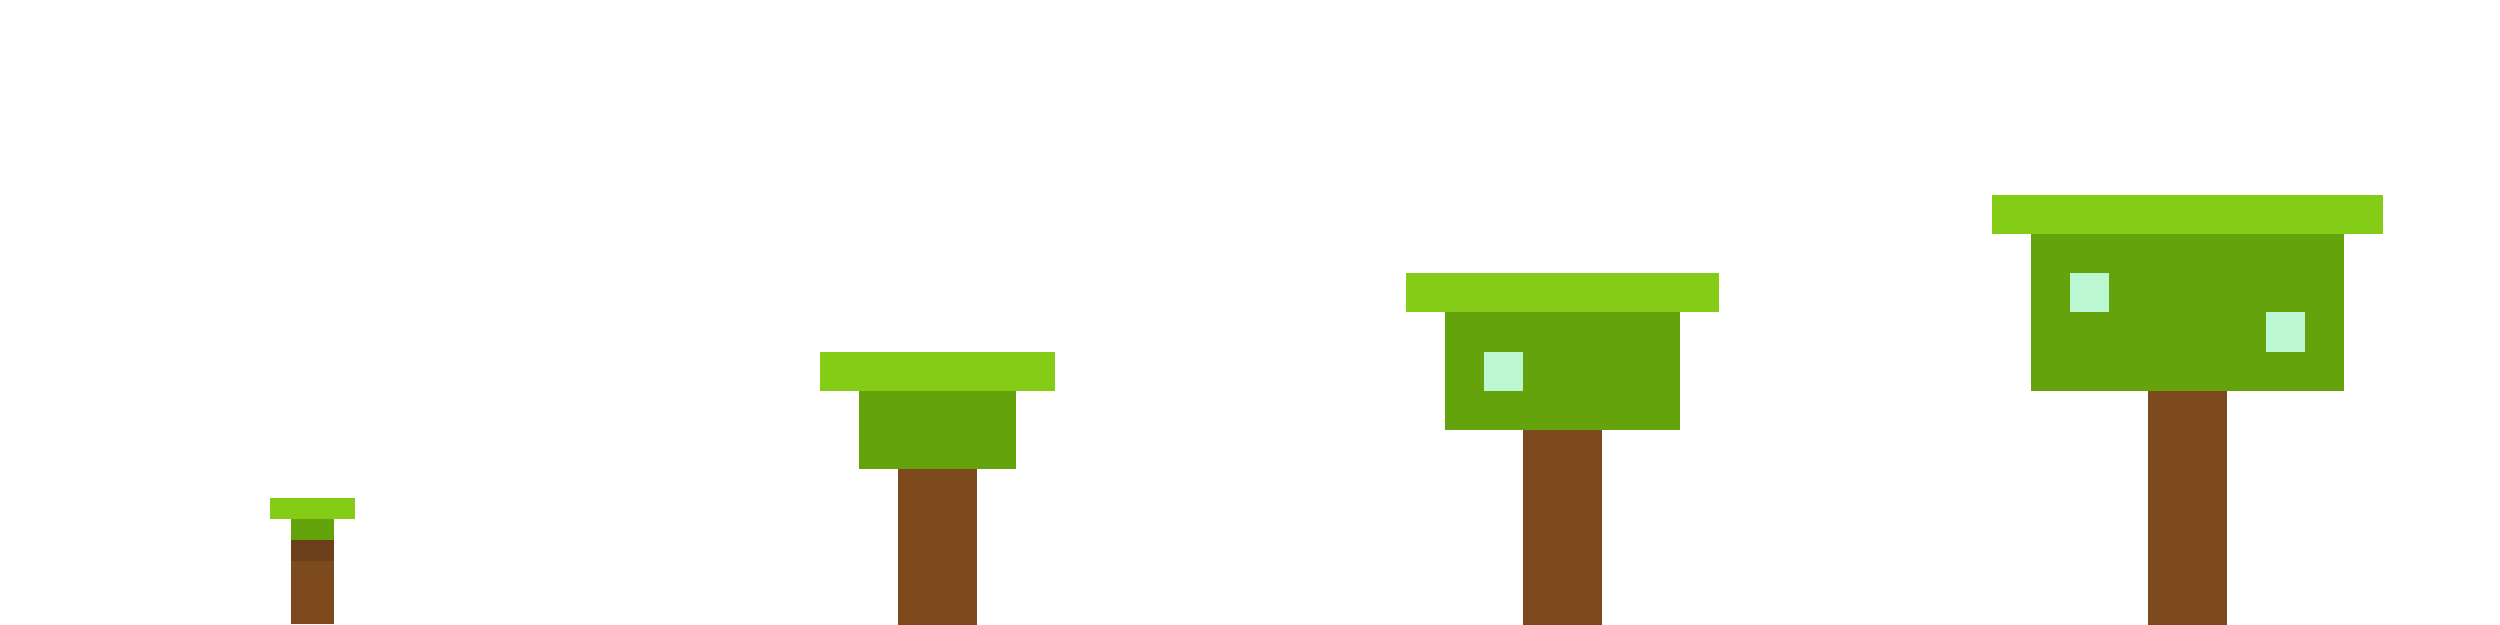
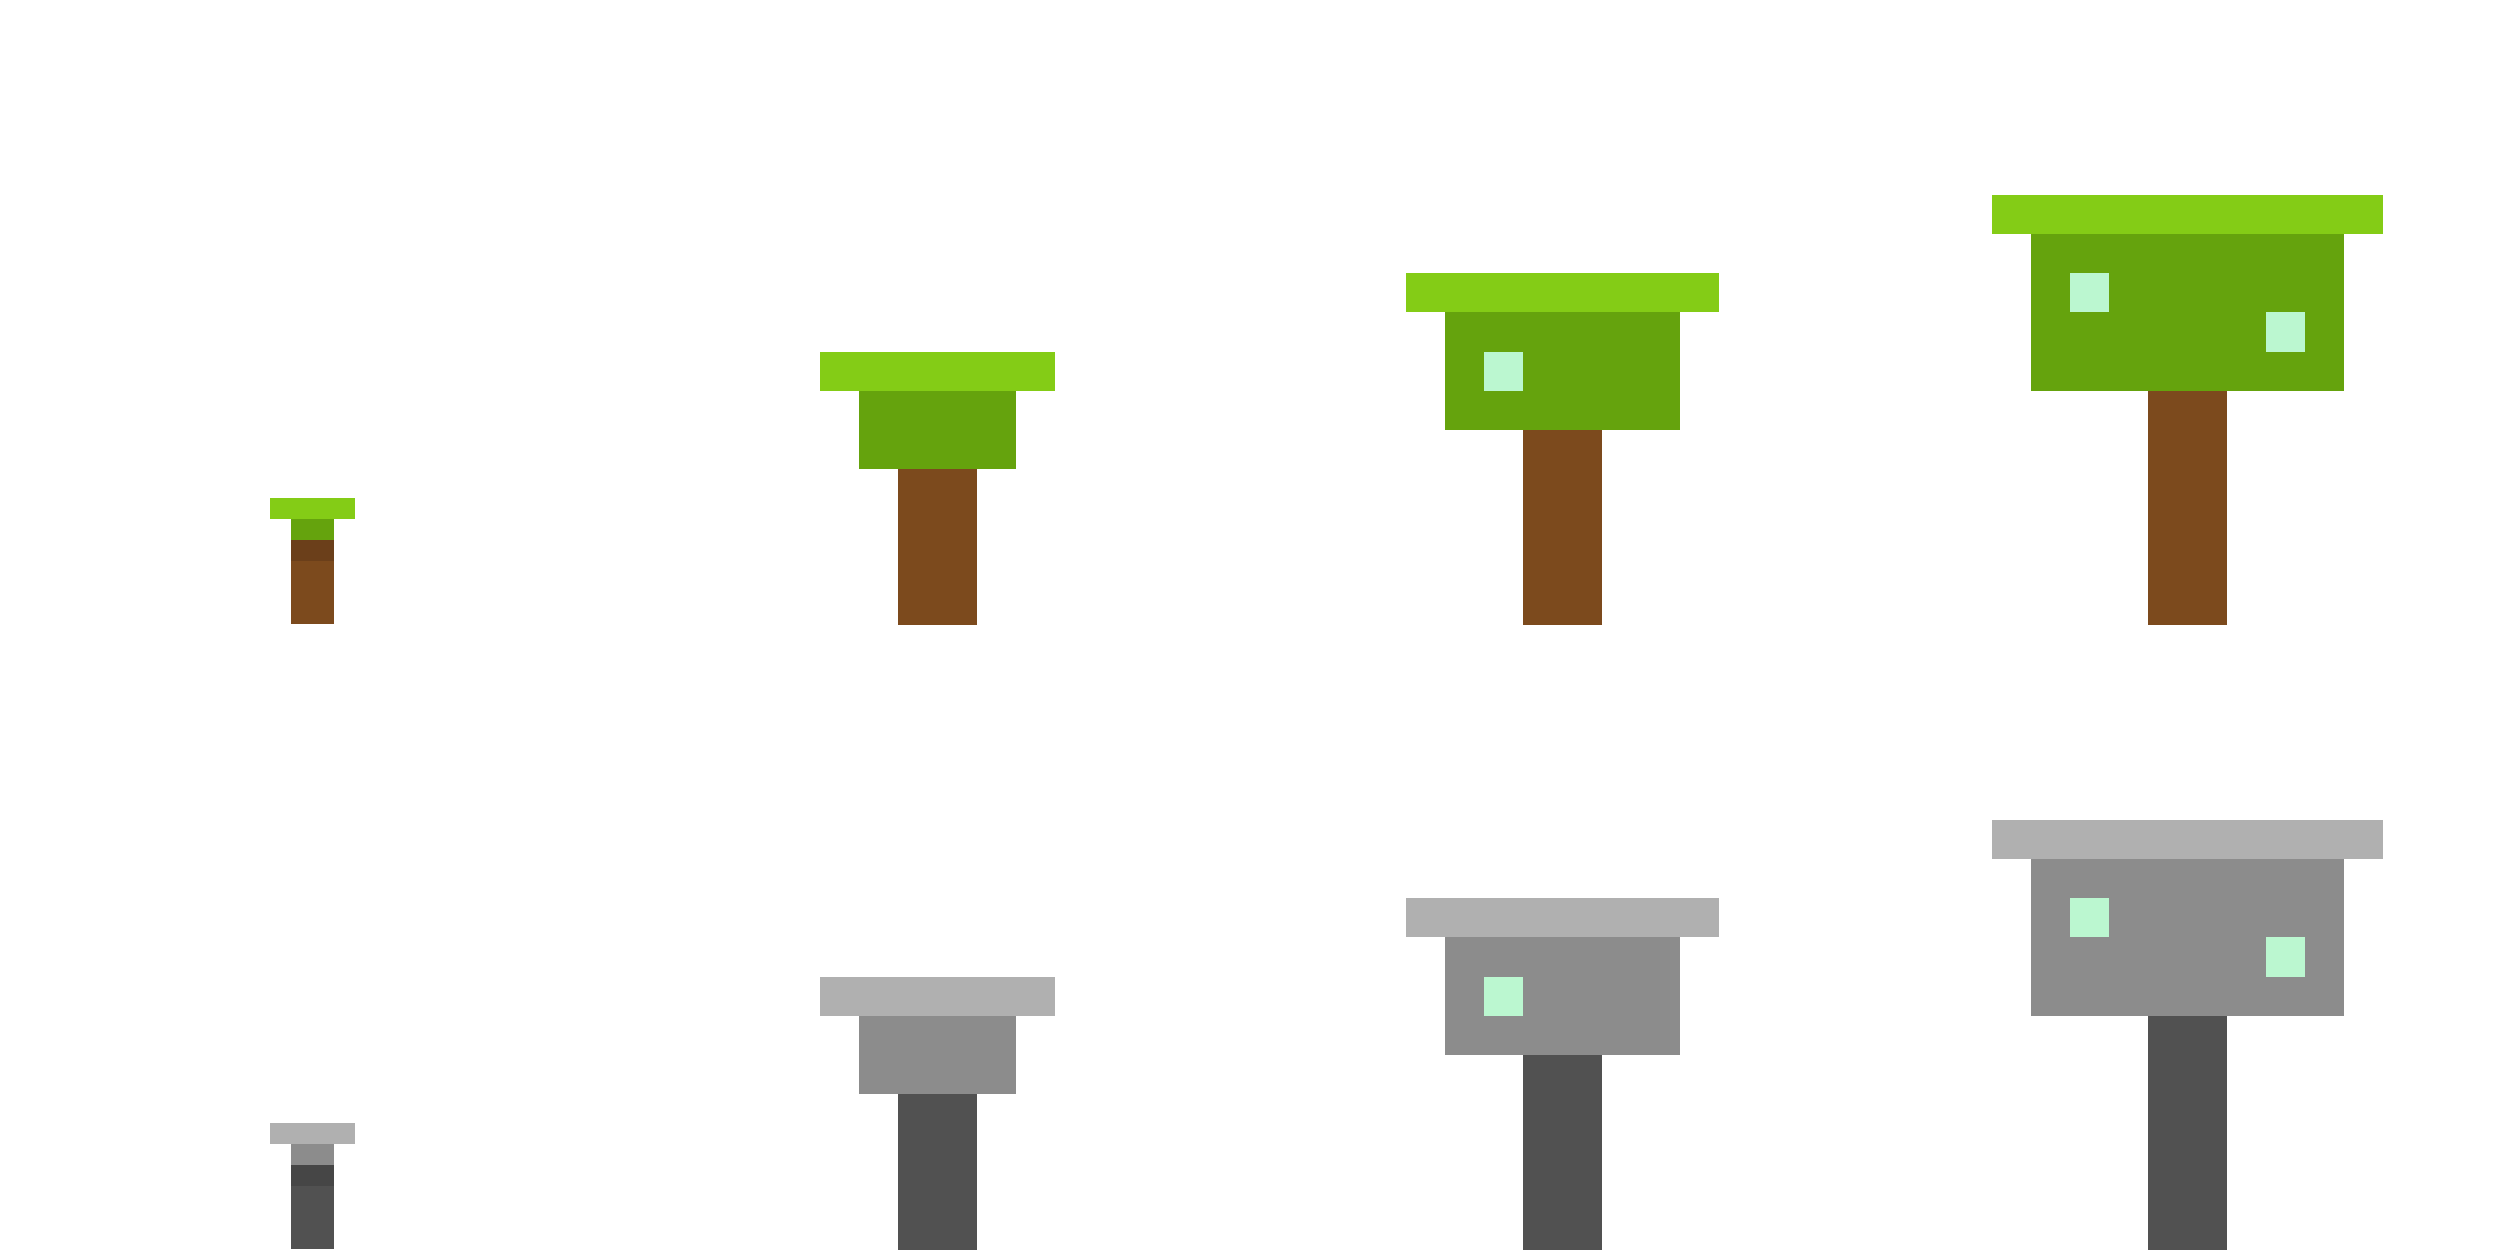
- <svg xmlns="http://www.w3.org/2000/svg" width="64" height="16" viewBox="0 0 64 16" shape-rendering="crispEdges" version="1.1" id="svg17">
-   <defs id="defs17" />
-   <rect width="64" height="16" fill="#00000000" id="rect1" />
+ <svg xmlns="http://www.w3.org/2000/svg" width="64" height="32" viewBox="0 0 64 32" shape-rendering="crispEdges" version="1.1" id="svg17">
+   <defs id="defs17">
+     <filter style="color-interpolation-filters:sRGB;" id="filter39" x="0" y="0" width="1" height="1">
+       <feColorMatrix values="0.21 0.72 0.072 0 0 0.21 0.72 0.072 0 0 0.21 0.72 0.072 0 0 0 0 0 1 0 " id="feColorMatrix39" result="fbSourceGraphic" />
+       <feColorMatrix result="fbSourceGraphicAlpha" in="fbSourceGraphic" values="0 0 0 -1 0 0 0 0 -1 0 0 0 0 -1 0 0 0 0 1 0" id="feColorMatrix52" />
+       <feColorMatrix id="feColorMatrix53" values="0.21 0.72 0.072 0 0 0.21 0.72 0.072 0 0 0.21 0.72 0.072 0 0 0 0 0 1 0 " in="fbSourceGraphic" />
+     </filter>
+     <filter style="color-interpolation-filters:sRGB;" id="filter40" x="0" y="0" width="1" height="1">
+       <feColorMatrix values="0.21 0.72 0.072 0 0 0.21 0.72 0.072 0 0 0.21 0.72 0.072 0 0 0 0 0 1 0 " id="feColorMatrix40" result="fbSourceGraphic" />
+       <feColorMatrix result="fbSourceGraphicAlpha" in="fbSourceGraphic" values="0 0 0 -1 0 0 0 0 -1 0 0 0 0 -1 0 0 0 0 1 0" id="feColorMatrix54" />
+       <feColorMatrix id="feColorMatrix55" values="0.21 0.72 0.072 0 0 0.21 0.72 0.072 0 0 0.21 0.72 0.072 0 0 0 0 0 1 0 " in="fbSourceGraphic" />
+     </filter>
+     <filter style="color-interpolation-filters:sRGB;" id="filter41" x="0" y="0" width="1" height="1">
+       <feColorMatrix values="0.21 0.72 0.072 0 0 0.21 0.72 0.072 0 0 0.21 0.72 0.072 0 0 0 0 0 1 0 " id="feColorMatrix41" result="fbSourceGraphic" />
+       <feColorMatrix result="fbSourceGraphicAlpha" in="fbSourceGraphic" values="0 0 0 -1 0 0 0 0 -1 0 0 0 0 -1 0 0 0 0 1 0" id="feColorMatrix56" />
+       <feColorMatrix id="feColorMatrix57" values="0.21 0.72 0.072 0 0 0.21 0.72 0.072 0 0 0.21 0.72 0.072 0 0 0 0 0 1 0 " in="fbSourceGraphic" />
+     </filter>
+     <filter style="color-interpolation-filters:sRGB;" id="filter42" x="0" y="0" width="1" height="1">
+       <feColorMatrix values="0.21 0.72 0.072 0 0 0.21 0.72 0.072 0 0 0.21 0.72 0.072 0 0 0 0 0 1 0 " id="feColorMatrix42" result="fbSourceGraphic" />
+       <feColorMatrix result="fbSourceGraphicAlpha" in="fbSourceGraphic" values="0 0 0 -1 0 0 0 0 -1 0 0 0 0 -1 0 0 0 0 1 0" id="feColorMatrix58" />
+       <feColorMatrix id="feColorMatrix59" values="0.21 0.72 0.072 0 0 0.21 0.72 0.072 0 0 0.21 0.72 0.072 0 0 0 0 0 1 0 " in="fbSourceGraphic" />
+     </filter>
+     <filter style="color-interpolation-filters:sRGB;" id="filter43" x="0" y="0" width="1" height="1">
+       <feColorMatrix values="0.21 0.72 0.072 0 0 0.21 0.72 0.072 0 0 0.21 0.72 0.072 0 0 0 0 0 1 0 " id="feColorMatrix43" result="fbSourceGraphic" />
+       <feColorMatrix result="fbSourceGraphicAlpha" in="fbSourceGraphic" values="0 0 0 -1 0 0 0 0 -1 0 0 0 0 -1 0 0 0 0 1 0" id="feColorMatrix60" />
+       <feColorMatrix id="feColorMatrix61" values="0.21 0.72 0.072 0 0 0.21 0.72 0.072 0 0 0.21 0.72 0.072 0 0 0 0 0 1 0 " in="fbSourceGraphic" />
+     </filter>
+     <filter style="color-interpolation-filters:sRGB;" id="filter44" x="0" y="0" width="1" height="1">
+       <feColorMatrix values="0.21 0.72 0.072 0 0 0.21 0.72 0.072 0 0 0.21 0.72 0.072 0 0 0 0 0 1 0 " id="feColorMatrix44" result="fbSourceGraphic" />
+       <feColorMatrix result="fbSourceGraphicAlpha" in="fbSourceGraphic" values="0 0 0 -1 0 0 0 0 -1 0 0 0 0 -1 0 0 0 0 1 0" id="feColorMatrix62" />
+       <feColorMatrix id="feColorMatrix63" values="0.21 0.72 0.072 0 0 0.21 0.72 0.072 0 0 0.21 0.72 0.072 0 0 0 0 0 1 0 " in="fbSourceGraphic" />
+     </filter>
+     <filter style="color-interpolation-filters:sRGB;" id="filter45" x="0" y="0" width="1" height="1">
+       <feColorMatrix values="0.21 0.72 0.072 0 0 0.21 0.72 0.072 0 0 0.21 0.72 0.072 0 0 0 0 0 1 0 " id="feColorMatrix45" result="fbSourceGraphic" />
+       <feColorMatrix result="fbSourceGraphicAlpha" in="fbSourceGraphic" values="0 0 0 -1 0 0 0 0 -1 0 0 0 0 -1 0 0 0 0 1 0" id="feColorMatrix64" />
+       <feColorMatrix id="feColorMatrix65" values="0.21 0.72 0.072 0 0 0.21 0.72 0.072 0 0 0.21 0.72 0.072 0 0 0 0 0 1 0 " in="fbSourceGraphic" />
+     </filter>
+     <filter style="color-interpolation-filters:sRGB;" id="filter46" x="0" y="0" width="1" height="1">
+       <feColorMatrix values="0.21 0.72 0.072 0 0 0.21 0.72 0.072 0 0 0.21 0.72 0.072 0 0 0 0 0 1 0 " id="feColorMatrix46" result="fbSourceGraphic" />
+       <feColorMatrix result="fbSourceGraphicAlpha" in="fbSourceGraphic" values="0 0 0 -1 0 0 0 0 -1 0 0 0 0 -1 0 0 0 0 1 0" id="feColorMatrix66" />
+       <feColorMatrix id="feColorMatrix67" values="0.21 0.72 0.072 0 0 0.21 0.72 0.072 0 0 0.21 0.72 0.072 0 0 0 0 0 1 0 " in="fbSourceGraphic" />
+     </filter>
+     <filter style="color-interpolation-filters:sRGB;" id="filter47" x="0" y="0" width="1" height="1">
+       <feColorMatrix values="0.21 0.72 0.072 0 0 0.21 0.72 0.072 0 0 0.21 0.72 0.072 0 0 0 0 0 1 0 " id="feColorMatrix47" result="fbSourceGraphic" />
+       <feColorMatrix result="fbSourceGraphicAlpha" in="fbSourceGraphic" values="0 0 0 -1 0 0 0 0 -1 0 0 0 0 -1 0 0 0 0 1 0" id="feColorMatrix68" />
+       <feColorMatrix id="feColorMatrix69" values="0.21 0.72 0.072 0 0 0.21 0.72 0.072 0 0 0.21 0.72 0.072 0 0 0 0 0 1 0 " in="fbSourceGraphic" />
+     </filter>
+     <filter style="color-interpolation-filters:sRGB;" id="filter48" x="0" y="0" width="1" height="1">
+       <feColorMatrix values="0.21 0.72 0.072 0 0 0.21 0.72 0.072 0 0 0.21 0.72 0.072 0 0 0 0 0 1 0 " id="feColorMatrix48" result="fbSourceGraphic" />
+       <feColorMatrix result="fbSourceGraphicAlpha" in="fbSourceGraphic" values="0 0 0 -1 0 0 0 0 -1 0 0 0 0 -1 0 0 0 0 1 0" id="feColorMatrix70" />
+       <feColorMatrix id="feColorMatrix71" values="0.21 0.72 0.072 0 0 0.21 0.72 0.072 0 0 0.21 0.72 0.072 0 0 0 0 0 1 0 " in="fbSourceGraphic" />
+     </filter>
+     <filter style="color-interpolation-filters:sRGB;" id="filter49" x="0" y="0" width="1" height="1">
+       <feColorMatrix values="0.21 0.72 0.072 0 0 0.21 0.72 0.072 0 0 0.21 0.72 0.072 0 0 0 0 0 1 0 " id="feColorMatrix49" result="fbSourceGraphic" />
+       <feColorMatrix result="fbSourceGraphicAlpha" in="fbSourceGraphic" values="0 0 0 -1 0 0 0 0 -1 0 0 0 0 -1 0 0 0 0 1 0" id="feColorMatrix72" />
+       <feColorMatrix id="feColorMatrix73" values="0.21 0.72 0.072 0 0 0.21 0.72 0.072 0 0 0.21 0.72 0.072 0 0 0 0 0 1 0 " in="fbSourceGraphic" />
+     </filter>
+     <filter style="color-interpolation-filters:sRGB;" id="filter50" x="0" y="0" width="1" height="1">
+       <feColorMatrix values="0.21 0.72 0.072 0 0 0.21 0.72 0.072 0 0 0.21 0.72 0.072 0 0 0 0 0 1 0 " id="feColorMatrix50" result="fbSourceGraphic" />
+       <feColorMatrix result="fbSourceGraphicAlpha" in="fbSourceGraphic" values="0 0 0 -1 0 0 0 0 -1 0 0 0 0 -1 0 0 0 0 1 0" id="feColorMatrix74" />
+       <feColorMatrix id="feColorMatrix75" values="0.21 0.72 0.072 0 0 0.21 0.72 0.072 0 0 0.21 0.72 0.072 0 0 0 0 0 1 0 " in="fbSourceGraphic" />
+     </filter>
+     <filter style="color-interpolation-filters:sRGB;" id="filter51" x="0" y="0" width="1" height="1">
+       <feColorMatrix values="0.21 0.72 0.072 0 0 0.21 0.72 0.072 0 0 0.21 0.72 0.072 0 0 0 0 0 1 0 " id="feColorMatrix51" result="fbSourceGraphic" />
+       <feColorMatrix result="fbSourceGraphicAlpha" in="fbSourceGraphic" values="0 0 0 -1 0 0 0 0 -1 0 0 0 0 -1 0 0 0 0 1 0" id="feColorMatrix76" />
+       <feColorMatrix id="feColorMatrix77" values="0.21 0.72 0.072 0 0 0.21 0.72 0.072 0 0 0.21 0.72 0.072 0 0 0 0 0 1 0 " in="fbSourceGraphic" />
+     </filter>
+   </defs>
  <g id="g5" transform="matrix(0.540607,0,0,0.540607,3.675144,8.418376)">
    <rect x="7" y="11" width="2" height="3" fill="#7c4a1d" id="rect2" />
    <rect x="7" y="10" width="2" height="1" fill="#6b3f1a" id="rect3" />
    <rect x="7" y="9" width="2" height="1" fill="#65a30d" id="rect4" />
    <rect x="6" y="8" width="4" height="1" fill="#84cc16" id="rect5" />
  </g>
  <g transform="translate(16,2)" id="g8">
    <rect x="7" y="10" width="2" height="4" fill="#7c4a1d" id="rect6" />
    <rect x="6" y="8" width="4" height="2" fill="#65a30d" id="rect7" />
    <rect x="5" y="7" width="6" height="1" fill="#84cc16" id="rect8" />
  </g>
  <g transform="translate(32,2)" id="g12">
    <rect x="7" y="9" width="2" height="5" fill="#7c4a1d" id="rect9" />
    <rect x="5" y="6" width="6" height="3" fill="#65a30d" id="rect10" />
    <rect x="4" y="5" width="8" height="1" fill="#84cc16" id="rect11" />
    <rect x="6" y="7" width="1" height="1" fill="#bbf7d0" id="rect12" />
  </g>
  <g transform="translate(48,2)" id="g17">
    <rect x="7" y="8" width="2" height="6" fill="#7c4a1d" id="rect13" />
    <rect x="4" y="4" width="8" height="4" fill="#65a30d" id="rect14" />
    <rect x="3" y="3" width="10" height="1" fill="#84cc16" id="rect15" />
    <rect x="5" y="5" width="1" height="1" fill="#bbf7d0" id="rect16" />
    <rect x="10" y="6" width="1" height="1" fill="#bbf7d0" id="rect17" />
  </g>
+   <g id="g21" transform="matrix(0.540607,0,0,0.540607,3.675144,24.41838)">
+     <rect x="7" y="11" width="2" height="3" fill="#7c4a1d" id="rect18" style="filter:url(#filter51)" />
+     <rect x="7" y="10" width="2" height="1" fill="#6b3f1a" id="rect19" style="filter:url(#filter50)" />
+     <rect x="7" y="9" width="2" height="1" fill="#65a30d" id="rect20" style="filter:url(#filter49)" />
+     <rect x="6" y="8" width="4" height="1" fill="#84cc16" id="rect21" style="filter:url(#filter48)" />
+   </g>
+   <g transform="translate(16,18)" id="g24">
+     <rect x="7" y="10" width="2" height="4" fill="#7c4a1d" id="rect22" style="filter:url(#filter45)" />
+     <rect x="6" y="8" width="4" height="2" fill="#65a30d" id="rect23" style="filter:url(#filter40)" />
+     <rect x="5" y="7" width="6" height="1" fill="#84cc16" id="rect24" style="filter:url(#filter39)" />
+   </g>
+   <g transform="translate(32,18)" id="g28">
+     <rect x="7" y="9" width="2" height="5" fill="#7c4a1d" id="rect25" style="filter:url(#filter46)" />
+     <rect x="5" y="6" width="6" height="3" fill="#65a30d" id="rect26" style="filter:url(#filter41)" />
+     <rect x="4" y="5" width="8" height="1" fill="#84cc16" id="rect27" style="filter:url(#filter42)" />
+     <rect x="6" y="7" width="1" height="1" fill="#bbf7d0" id="rect28" />
+   </g>
+   <g transform="translate(48,18)" id="g33">
+     <rect x="7" y="8" width="2" height="6" fill="#7c4a1d" id="rect29" style="filter:url(#filter47)" />
+     <rect x="4" y="4" width="8" height="4" fill="#65a30d" id="rect30" style="filter:url(#filter43)" />
+     <rect x="3" y="3" width="10" height="1" fill="#84cc16" id="rect31" style="filter:url(#filter44)" />
+     <rect x="5" y="5" width="1" height="1" fill="#bbf7d0" id="rect32" />
+     <rect x="10" y="6" width="1" height="1" fill="#bbf7d0" id="rect33" />
+   </g>
</svg>
